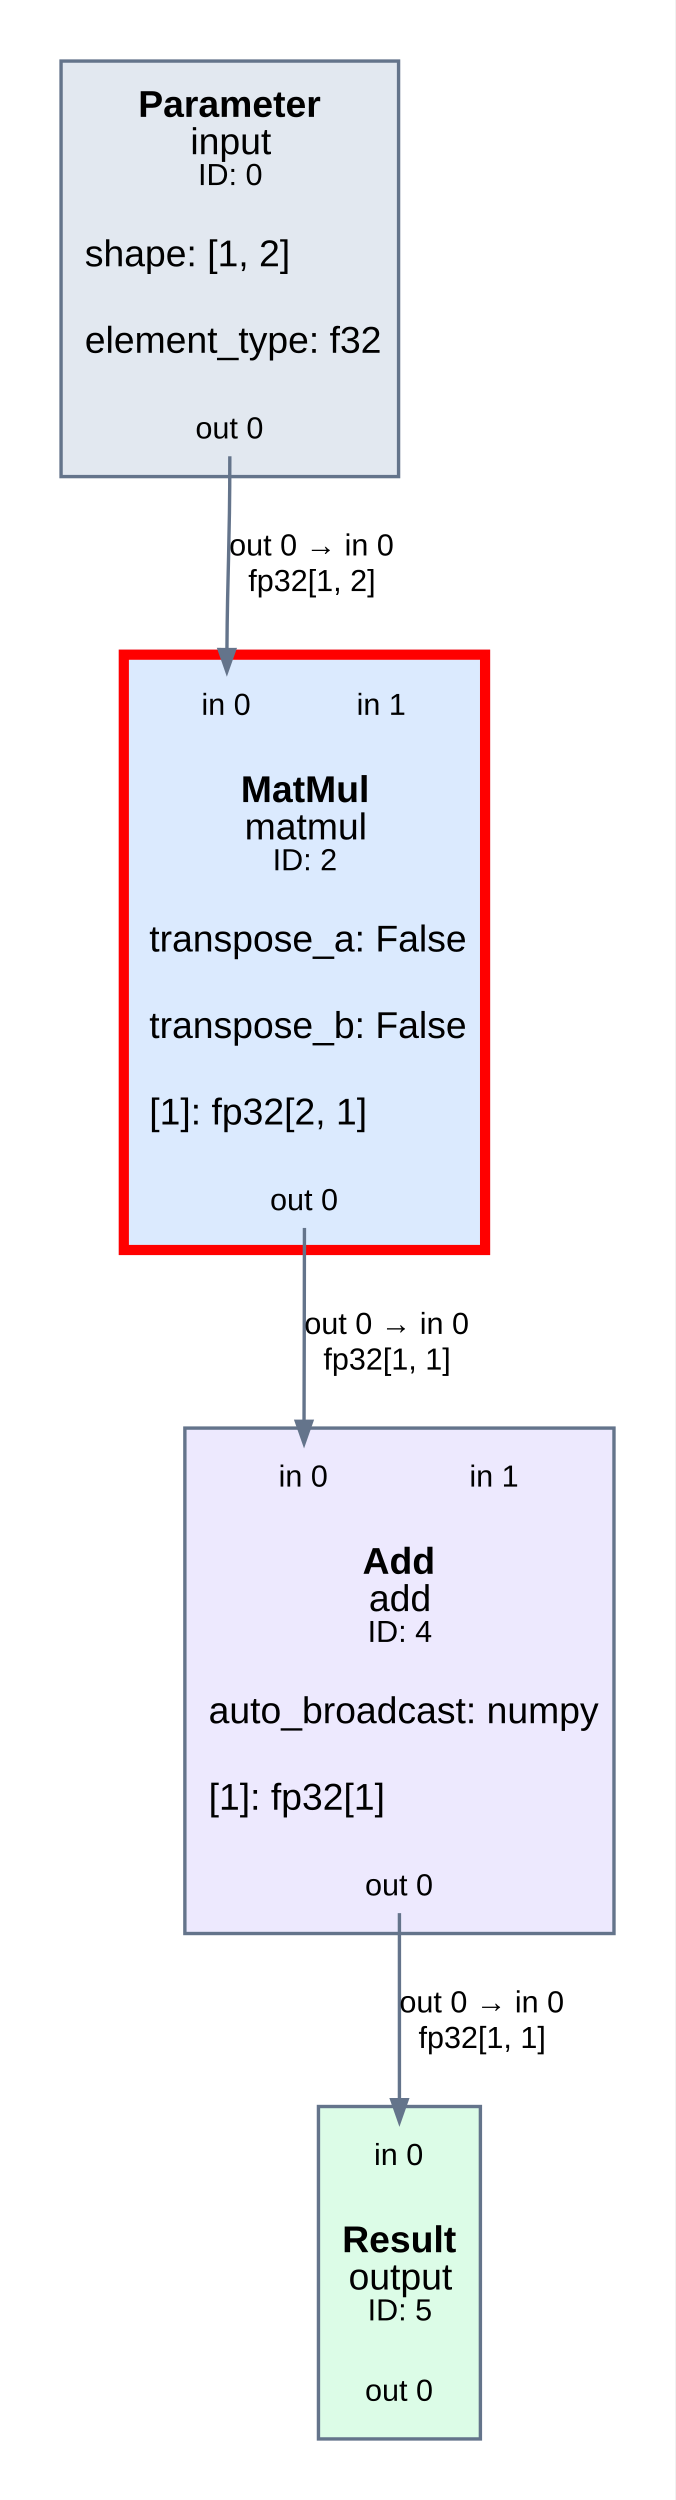
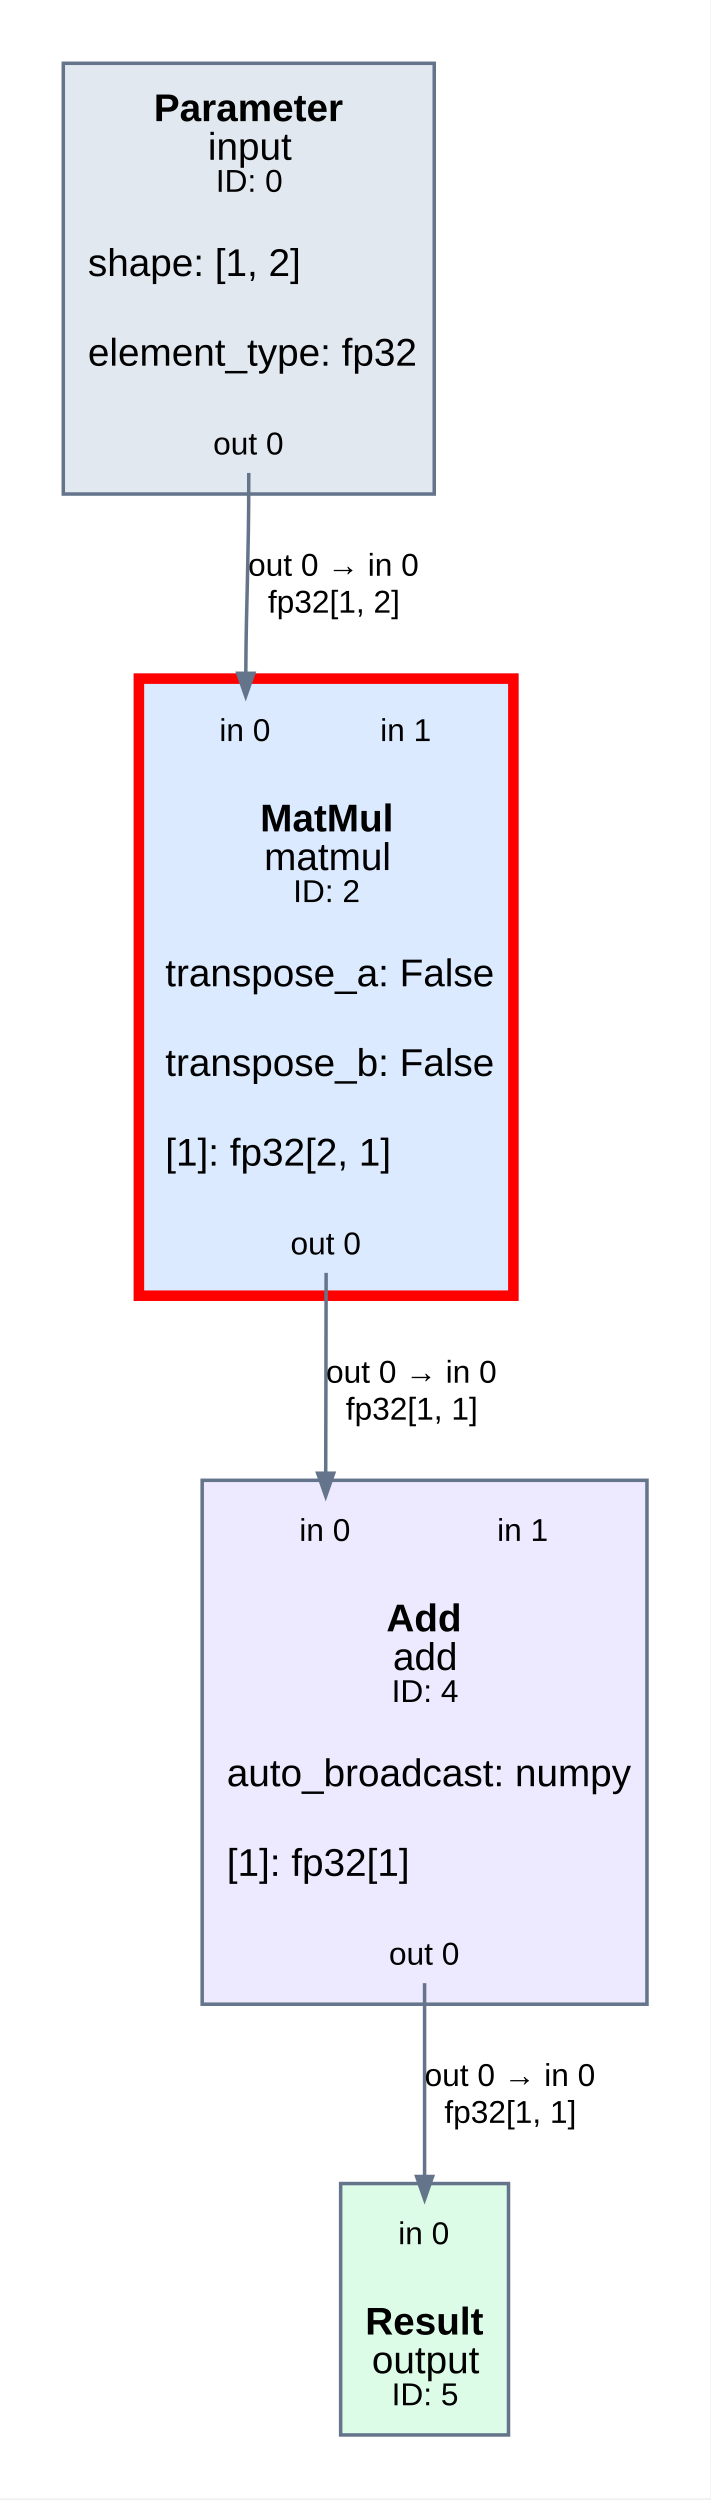
- <svg xmlns="http://www.w3.org/2000/svg" width="199pt" height="737pt" viewBox="0.00 0.00 199.00 737.00">
-   <g id="graph0" class="graph" transform="scale(1 1) rotate(0) translate(18 719)">
-     <polygon fill="white" stroke="none" points="-18,18 -18,-719 181,-719 181,18 -18,18" />
+ <svg xmlns="http://www.w3.org/2000/svg" width="202pt" height="711pt" viewBox="0.00 0.00 202.00 711.00">
+   <g id="graph0" class="graph" transform="scale(1 1) rotate(0) translate(18 692.5)">
+     <polygon fill="white" stroke="none" points="-18,18 -18,-692.5 184,-692.5 184,18 -18,18" />
    <g id="node_n0" class="node">
-       <polygon fill="#e2e8f0" stroke="none" points="0,-578.5 0,-701 99.5,-701 99.5,-578.5 0,-578.5" />
-       <polygon fill="none" stroke="#64748b" points="0,-578.5 0,-701 99.5,-701 99.5,-578.5 0,-578.5" />
-       <text xml:space="preserve" text-anchor="start" x="22.75" y="-684.55" font-family="Arial" font-weight="bold" font-size="11.00">Parameter</text>
-       <text xml:space="preserve" text-anchor="start" x="38.12" y="-673.55" font-family="Arial" font-size="11.00">input</text>
-       <text xml:space="preserve" text-anchor="start" x="40.38" y="-664.45" font-family="Arial" font-size="9.00">ID: 0</text>
-       <text xml:space="preserve" text-anchor="start" x="7" y="-640.5" font-family="Arial" font-size="11.00">shape: [1, 2]</text>
-       <text xml:space="preserve" text-anchor="start" x="7" y="-615" font-family="Arial" font-size="11.00">element_type: f32</text>
-       <text xml:space="preserve" text-anchor="start" x="39.62" y="-589.75" font-family="Arial" font-size="9.00">out 0</text>
+       <polygon fill="#e2e8f0" stroke="none" points="0,-552 0,-674.5 105.5,-674.5 105.5,-552 0,-552" />
+       <polygon fill="none" stroke="#64748b" points="0,-552 0,-674.5 105.5,-674.5 105.5,-552 0,-552" />
+       <text xml:space="preserve" text-anchor="start" x="25.75" y="-658.05" font-family="Arial" font-weight="bold" font-size="11.00">Parameter</text>
+       <text xml:space="preserve" text-anchor="start" x="41.12" y="-647.05" font-family="Arial" font-size="11.00">input</text>
+       <text xml:space="preserve" text-anchor="start" x="43.38" y="-637.95" font-family="Arial" font-size="9.00">ID: 0</text>
+       <text xml:space="preserve" text-anchor="start" x="7" y="-614" font-family="Arial" font-size="11.00">shape: [1, 2]</text>
+       <text xml:space="preserve" text-anchor="start" x="7" y="-588.5" font-family="Arial" font-size="11.00">element_type: fp32</text>
+       <text xml:space="preserve" text-anchor="start" x="42.62" y="-563.25" font-family="Arial" font-size="9.00">out 0</text>
    </g>
    <g id="node_n1" class="node">
-       <polygon fill="#dbeafe" stroke="none" points="17,-349 17,-527.5 126.5,-527.5 126.5,-349 17,-349" />
-       <polygon fill="none" stroke="red" stroke-width="3" points="18.5,-350.5 18.5,-526 125,-526 125,-350.5 18.5,-350.5" />
-       <text xml:space="preserve" text-anchor="start" x="41.38" y="-508.25" font-family="Arial" font-size="9.00">in 0</text>
-       <text xml:space="preserve" text-anchor="start" x="87.12" y="-508.25" font-family="Arial" font-size="9.00">in 1</text>
-       <text xml:space="preserve" text-anchor="start" x="53" y="-482.55" font-family="Arial" font-weight="bold" font-size="11.00">MatMul</text>
-       <text xml:space="preserve" text-anchor="start" x="54.12" y="-471.55" font-family="Arial" font-size="11.00">matmul</text>
-       <text xml:space="preserve" text-anchor="start" x="62.38" y="-462.45" font-family="Arial" font-size="9.00">ID: 2</text>
-       <text xml:space="preserve" text-anchor="start" x="26" y="-438.5" font-family="Arial" font-size="11.00">transpose_a: False</text>
-       <text xml:space="preserve" text-anchor="start" x="26" y="-413" font-family="Arial" font-size="11.00">transpose_b: False</text>
-       <text xml:space="preserve" text-anchor="start" x="26" y="-387.5" font-family="Arial" font-size="11.00">[1]: fp32[2, 1]</text>
-       <text xml:space="preserve" text-anchor="start" x="61.62" y="-362.25" font-family="Arial" font-size="9.00">out 0</text>
+       <polygon fill="#dbeafe" stroke="none" points="20,-322.5 20,-501 129.5,-501 129.5,-322.5 20,-322.5" />
+       <polygon fill="none" stroke="red" stroke-width="3" points="21.5,-324 21.5,-499.5 128,-499.5 128,-324 21.5,-324" />
+       <text xml:space="preserve" text-anchor="start" x="44.38" y="-481.75" font-family="Arial" font-size="9.00">in 0</text>
+       <text xml:space="preserve" text-anchor="start" x="90.12" y="-481.75" font-family="Arial" font-size="9.00">in 1</text>
+       <text xml:space="preserve" text-anchor="start" x="56" y="-456.05" font-family="Arial" font-weight="bold" font-size="11.00">MatMul</text>
+       <text xml:space="preserve" text-anchor="start" x="57.12" y="-445.05" font-family="Arial" font-size="11.00">matmul</text>
+       <text xml:space="preserve" text-anchor="start" x="65.38" y="-435.95" font-family="Arial" font-size="9.00">ID: 2</text>
+       <text xml:space="preserve" text-anchor="start" x="29" y="-412" font-family="Arial" font-size="11.00">transpose_a: False</text>
+       <text xml:space="preserve" text-anchor="start" x="29" y="-386.5" font-family="Arial" font-size="11.00">transpose_b: False</text>
+       <text xml:space="preserve" text-anchor="start" x="29" y="-361" font-family="Arial" font-size="11.00">[1]: fp32[2, 1]</text>
+       <text xml:space="preserve" text-anchor="start" x="64.62" y="-335.75" font-family="Arial" font-size="9.00">out 0</text>
    </g>
    <g id="edge_0" class="edge">
-       <path fill="none" stroke="#64748b" d="M49.75,-584.5C49.75,-558.43 49.04,-550.01 48.9,-527.38" />
-       <polygon fill="#64748b" stroke="#64748b" points="51.17,-527.51 48.88,-521.01 46.62,-527.52 51.17,-527.51" />
-       <text xml:space="preserve" text-anchor="start" x="49.56" y="-555.25" font-family="Arial" font-size="9.00">out 0 → in 0</text>
-       <text xml:space="preserve" text-anchor="start" x="55.19" y="-544.75" font-family="Arial" font-size="9.00">fp32[1, 2]</text>
+       <path fill="none" stroke="#64748b" d="M52.75,-558C52.75,-531.93 52.04,-523.51 51.9,-500.88" />
+       <polygon fill="#64748b" stroke="#64748b" points="54.17,-501.01 51.88,-494.51 49.62,-501.02 54.17,-501.01" />
+       <text xml:space="preserve" text-anchor="start" x="52.56" y="-528.75" font-family="Arial" font-size="9.00">out 0 → in 0</text>
+       <text xml:space="preserve" text-anchor="start" x="58.19" y="-518.25" font-family="Arial" font-size="9.00">fp32[1, 2]</text>
    </g>
    <g id="node_n2" class="node">
-       <polygon fill="#ede9fe" stroke="none" points="36.5,-149 36.5,-298 163,-298 163,-149 36.5,-149" />
-       <polygon fill="none" stroke="#64748b" points="36.5,-149 36.5,-298 163,-298 163,-149 36.5,-149" />
-       <text xml:space="preserve" text-anchor="start" x="64.12" y="-280.75" font-family="Arial" font-size="9.00">in 0</text>
-       <text xml:space="preserve" text-anchor="start" x="120.38" y="-280.75" font-family="Arial" font-size="9.00">in 1</text>
-       <text xml:space="preserve" text-anchor="start" x="88.88" y="-255.05" font-family="Arial" font-weight="bold" font-size="11.00">Add</text>
-       <text xml:space="preserve" text-anchor="start" x="90.75" y="-244.05" font-family="Arial" font-size="11.00">add</text>
-       <text xml:space="preserve" text-anchor="start" x="90.38" y="-234.95" font-family="Arial" font-size="9.00">ID: 4</text>
-       <text xml:space="preserve" text-anchor="start" x="43.5" y="-211" font-family="Arial" font-size="11.00">auto_broadcast: numpy</text>
-       <text xml:space="preserve" text-anchor="start" x="43.5" y="-185.5" font-family="Arial" font-size="11.00">[1]: fp32[1]</text>
-       <text xml:space="preserve" text-anchor="start" x="89.62" y="-160.25" font-family="Arial" font-size="9.00">out 0</text>
+       <polygon fill="#ede9fe" stroke="none" points="39.5,-122.5 39.5,-271.5 166,-271.5 166,-122.5 39.5,-122.5" />
+       <polygon fill="none" stroke="#64748b" points="39.5,-122.5 39.5,-271.5 166,-271.5 166,-122.5 39.5,-122.5" />
+       <text xml:space="preserve" text-anchor="start" x="67.12" y="-254.25" font-family="Arial" font-size="9.00">in 0</text>
+       <text xml:space="preserve" text-anchor="start" x="123.38" y="-254.25" font-family="Arial" font-size="9.00">in 1</text>
+       <text xml:space="preserve" text-anchor="start" x="91.88" y="-228.55" font-family="Arial" font-weight="bold" font-size="11.00">Add</text>
+       <text xml:space="preserve" text-anchor="start" x="93.75" y="-217.55" font-family="Arial" font-size="11.00">add</text>
+       <text xml:space="preserve" text-anchor="start" x="93.38" y="-208.45" font-family="Arial" font-size="9.00">ID: 4</text>
+       <text xml:space="preserve" text-anchor="start" x="46.5" y="-184.5" font-family="Arial" font-size="11.00">auto_broadcast: numpy</text>
+       <text xml:space="preserve" text-anchor="start" x="46.5" y="-159" font-family="Arial" font-size="11.00">[1]: fp32[1]</text>
+       <text xml:space="preserve" text-anchor="start" x="92.62" y="-133.75" font-family="Arial" font-size="9.00">out 0</text>
    </g>
    <g id="edge_1" class="edge">
-       <path fill="none" stroke="#64748b" d="M71.75,-357C71.75,-330.93 71.65,-322.51 71.63,-299.88" />
-       <polygon fill="#64748b" stroke="#64748b" points="73.9,-300.01 71.63,-293.51 69.35,-300.01 73.9,-300.01" />
-       <text xml:space="preserve" text-anchor="start" x="71.72" y="-325.75" font-family="Arial" font-size="9.00">out 0 → in 0</text>
-       <text xml:space="preserve" text-anchor="start" x="77.34" y="-315.25" font-family="Arial" font-size="9.00">fp32[1, 1]</text>
+       <path fill="none" stroke="#64748b" d="M74.75,-330.5C74.75,-304.43 74.65,-296.01 74.63,-273.38" />
+       <polygon fill="#64748b" stroke="#64748b" points="76.9,-273.51 74.63,-267.01 72.35,-273.51 76.9,-273.51" />
+       <text xml:space="preserve" text-anchor="start" x="74.72" y="-299.25" font-family="Arial" font-size="9.00">out 0 → in 0</text>
+       <text xml:space="preserve" text-anchor="start" x="80.34" y="-288.75" font-family="Arial" font-size="9.00">fp32[1, 1]</text>
    </g>
    <g id="node_n3" class="node">
-       <polygon fill="#dcfce7" stroke="none" points="75.88,0 75.88,-98 123.62,-98 123.62,0 75.88,0" />
-       <polygon fill="none" stroke="#64748b" points="75.88,0 75.88,-98 123.62,-98 123.62,0 75.88,0" />
-       <text xml:space="preserve" text-anchor="start" x="92.25" y="-80.75" font-family="Arial" font-size="9.00">in 0</text>
-       <text xml:space="preserve" text-anchor="start" x="82.88" y="-55.05" font-family="Arial" font-weight="bold" font-size="11.00">Result</text>
-       <text xml:space="preserve" text-anchor="start" x="84.75" y="-44.05" font-family="Arial" font-size="11.00">output</text>
-       <text xml:space="preserve" text-anchor="start" x="90.38" y="-34.95" font-family="Arial" font-size="9.00">ID: 5</text>
-       <text xml:space="preserve" text-anchor="start" x="89.62" y="-11.25" font-family="Arial" font-size="9.00">out 0</text>
+       <polygon fill="#dcfce7" stroke="none" points="78.88,0 78.88,-71.5 126.62,-71.5 126.62,0 78.88,0" />
+       <polygon fill="none" stroke="#64748b" points="78.88,0 78.88,-71.5 126.62,-71.5 126.62,0 78.88,0" />
+       <text xml:space="preserve" text-anchor="start" x="95.25" y="-54.25" font-family="Arial" font-size="9.00">in 0</text>
+       <text xml:space="preserve" text-anchor="start" x="85.88" y="-28.55" font-family="Arial" font-weight="bold" font-size="11.00">Result</text>
+       <text xml:space="preserve" text-anchor="start" x="87.75" y="-17.55" font-family="Arial" font-size="11.00">output</text>
+       <text xml:space="preserve" text-anchor="start" x="93.38" y="-8.45" font-family="Arial" font-size="9.00">ID: 5</text>
    </g>
    <g id="edge_2" class="edge">
-       <path fill="none" stroke="#64748b" d="M99.75,-155C99.75,-129.84 99.75,-121.64 99.75,-99.93" />
-       <polygon fill="#64748b" stroke="#64748b" points="102.03,-100.01 99.75,-93.51 97.48,-100.01 102.03,-100.01" />
-       <text xml:space="preserve" text-anchor="start" x="99.75" y="-125.75" font-family="Arial" font-size="9.00">out 0 → in 0</text>
-       <text xml:space="preserve" text-anchor="start" x="105.38" y="-115.25" font-family="Arial" font-size="9.00">fp32[1, 1]</text>
+       <path fill="none" stroke="#64748b" d="M102.75,-128.5C102.75,-103.34 102.75,-95.14 102.75,-73.43" />
+       <polygon fill="#64748b" stroke="#64748b" points="105.03,-73.51 102.75,-67.01 100.48,-73.51 105.03,-73.51" />
+       <text xml:space="preserve" text-anchor="start" x="102.75" y="-99.25" font-family="Arial" font-size="9.00">out 0 → in 0</text>
+       <text xml:space="preserve" text-anchor="start" x="108.38" y="-88.75" font-family="Arial" font-size="9.00">fp32[1, 1]</text>
    </g>
  </g>
</svg>
